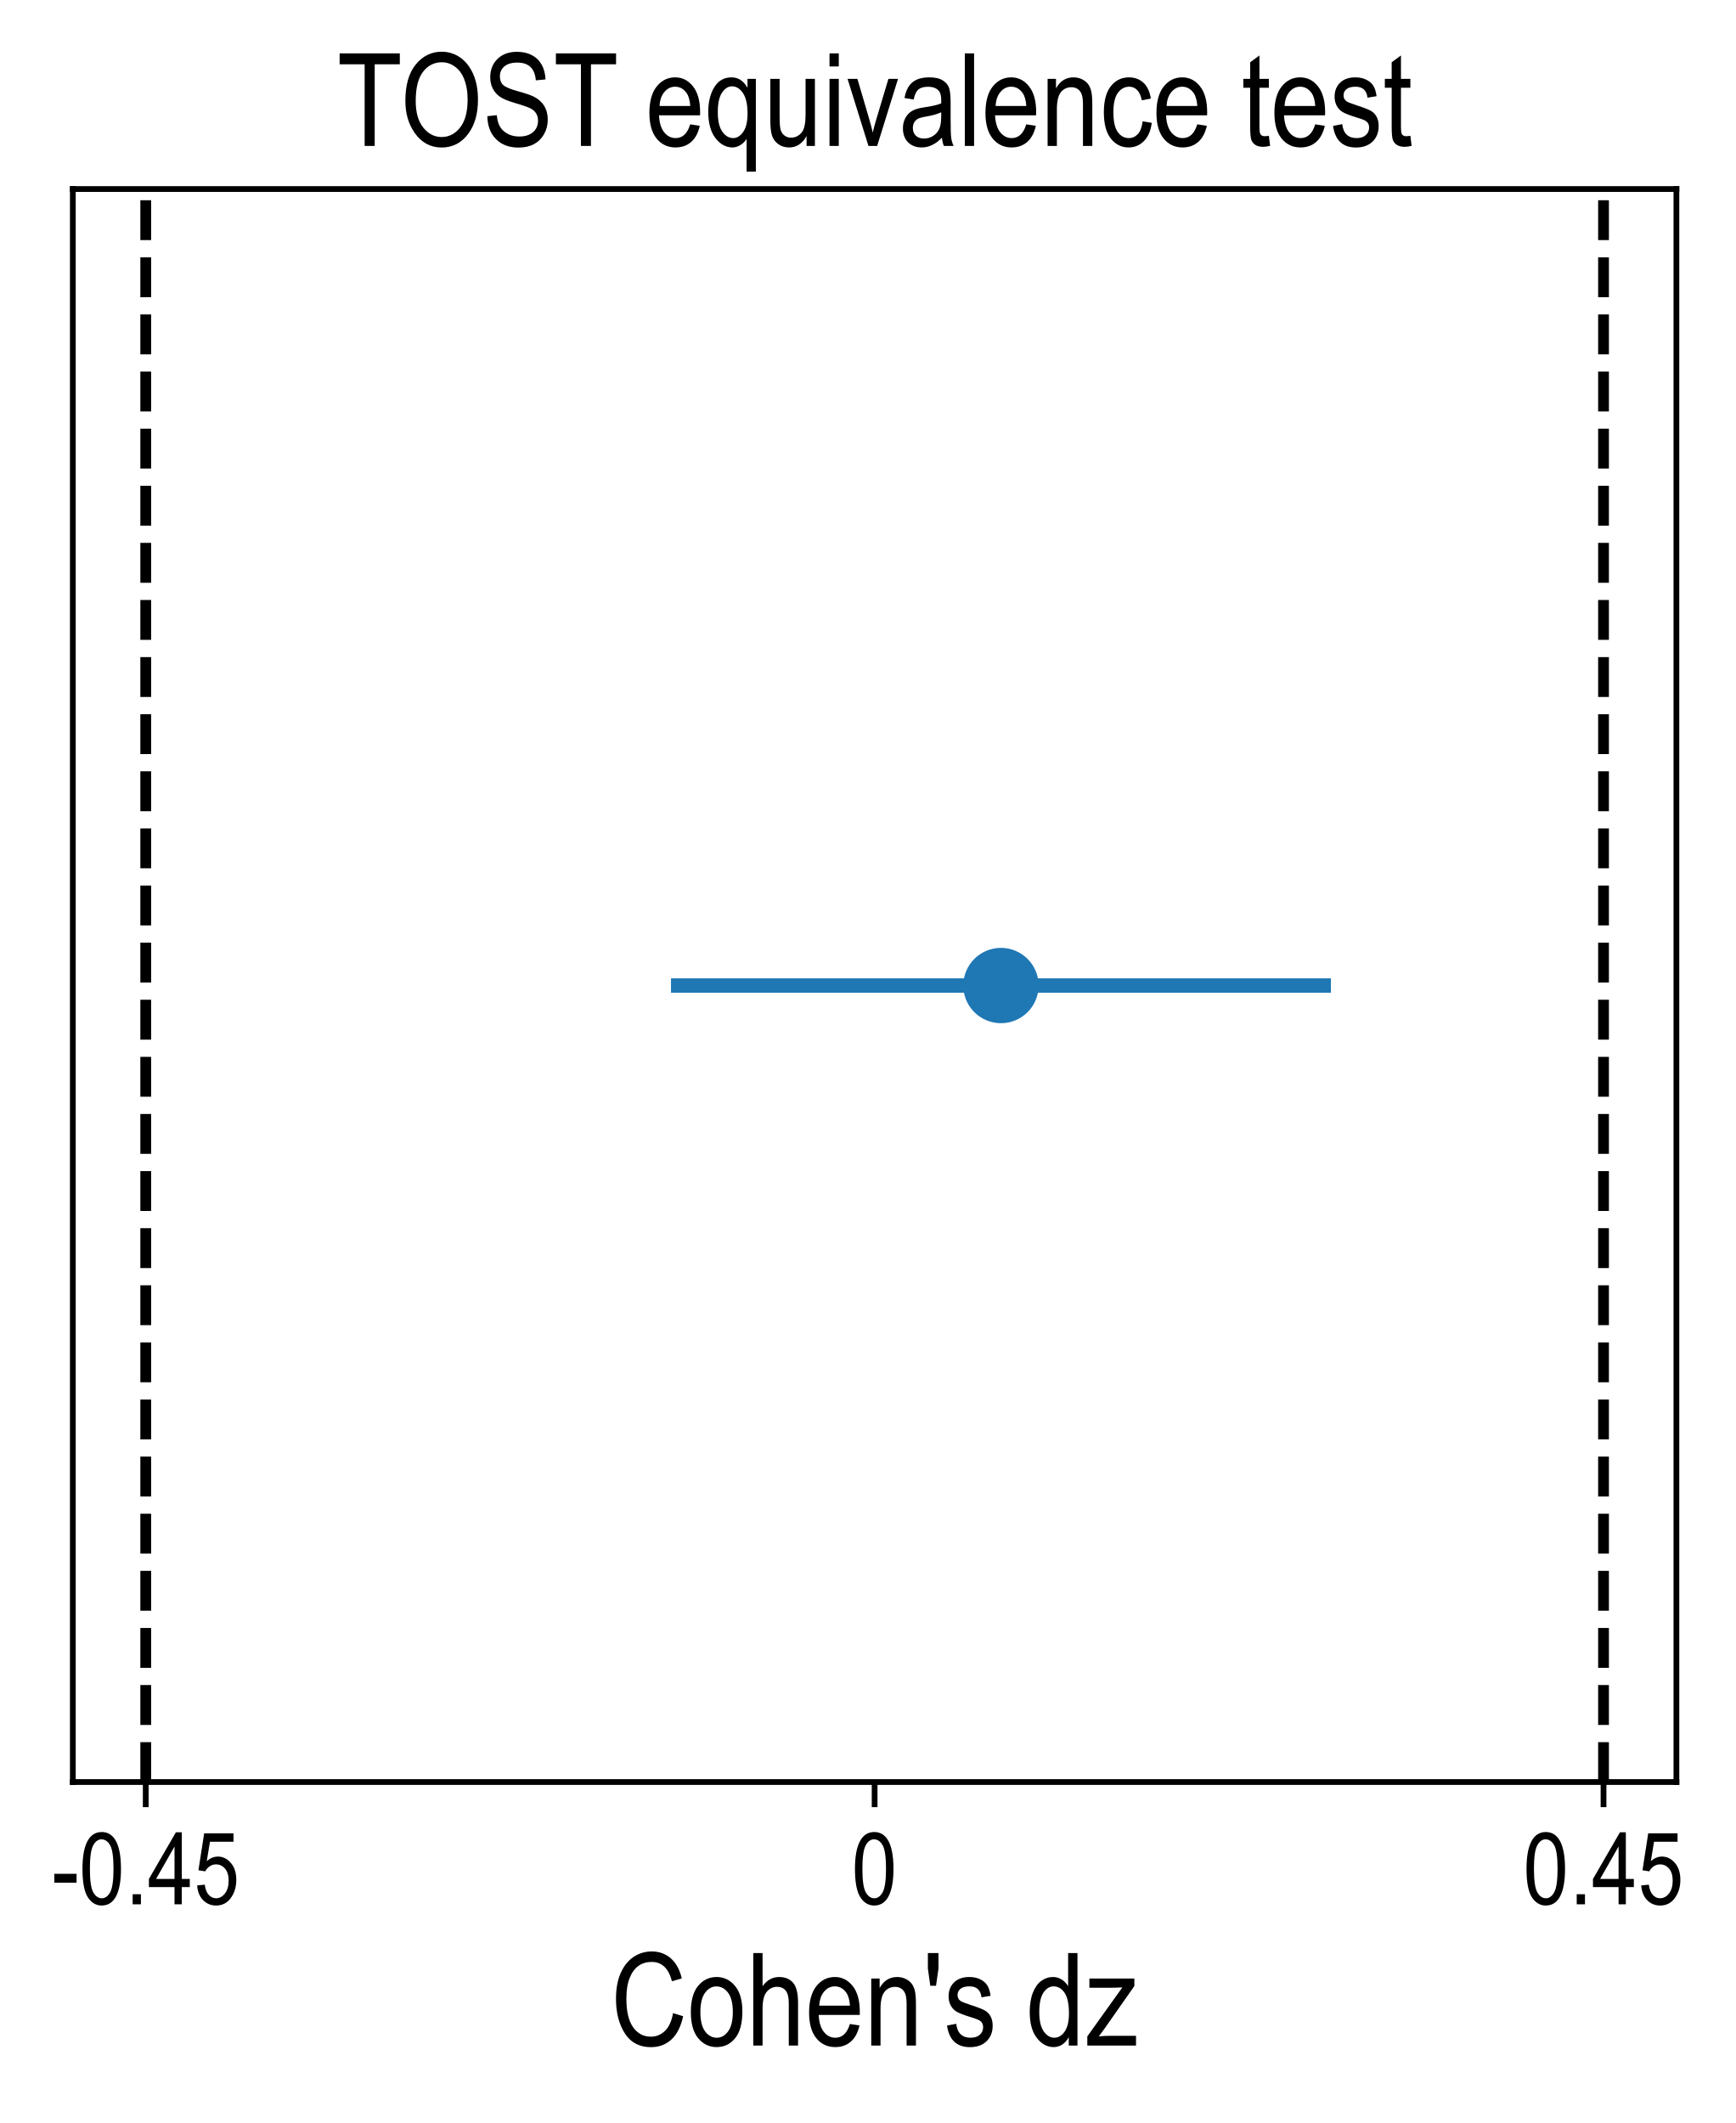
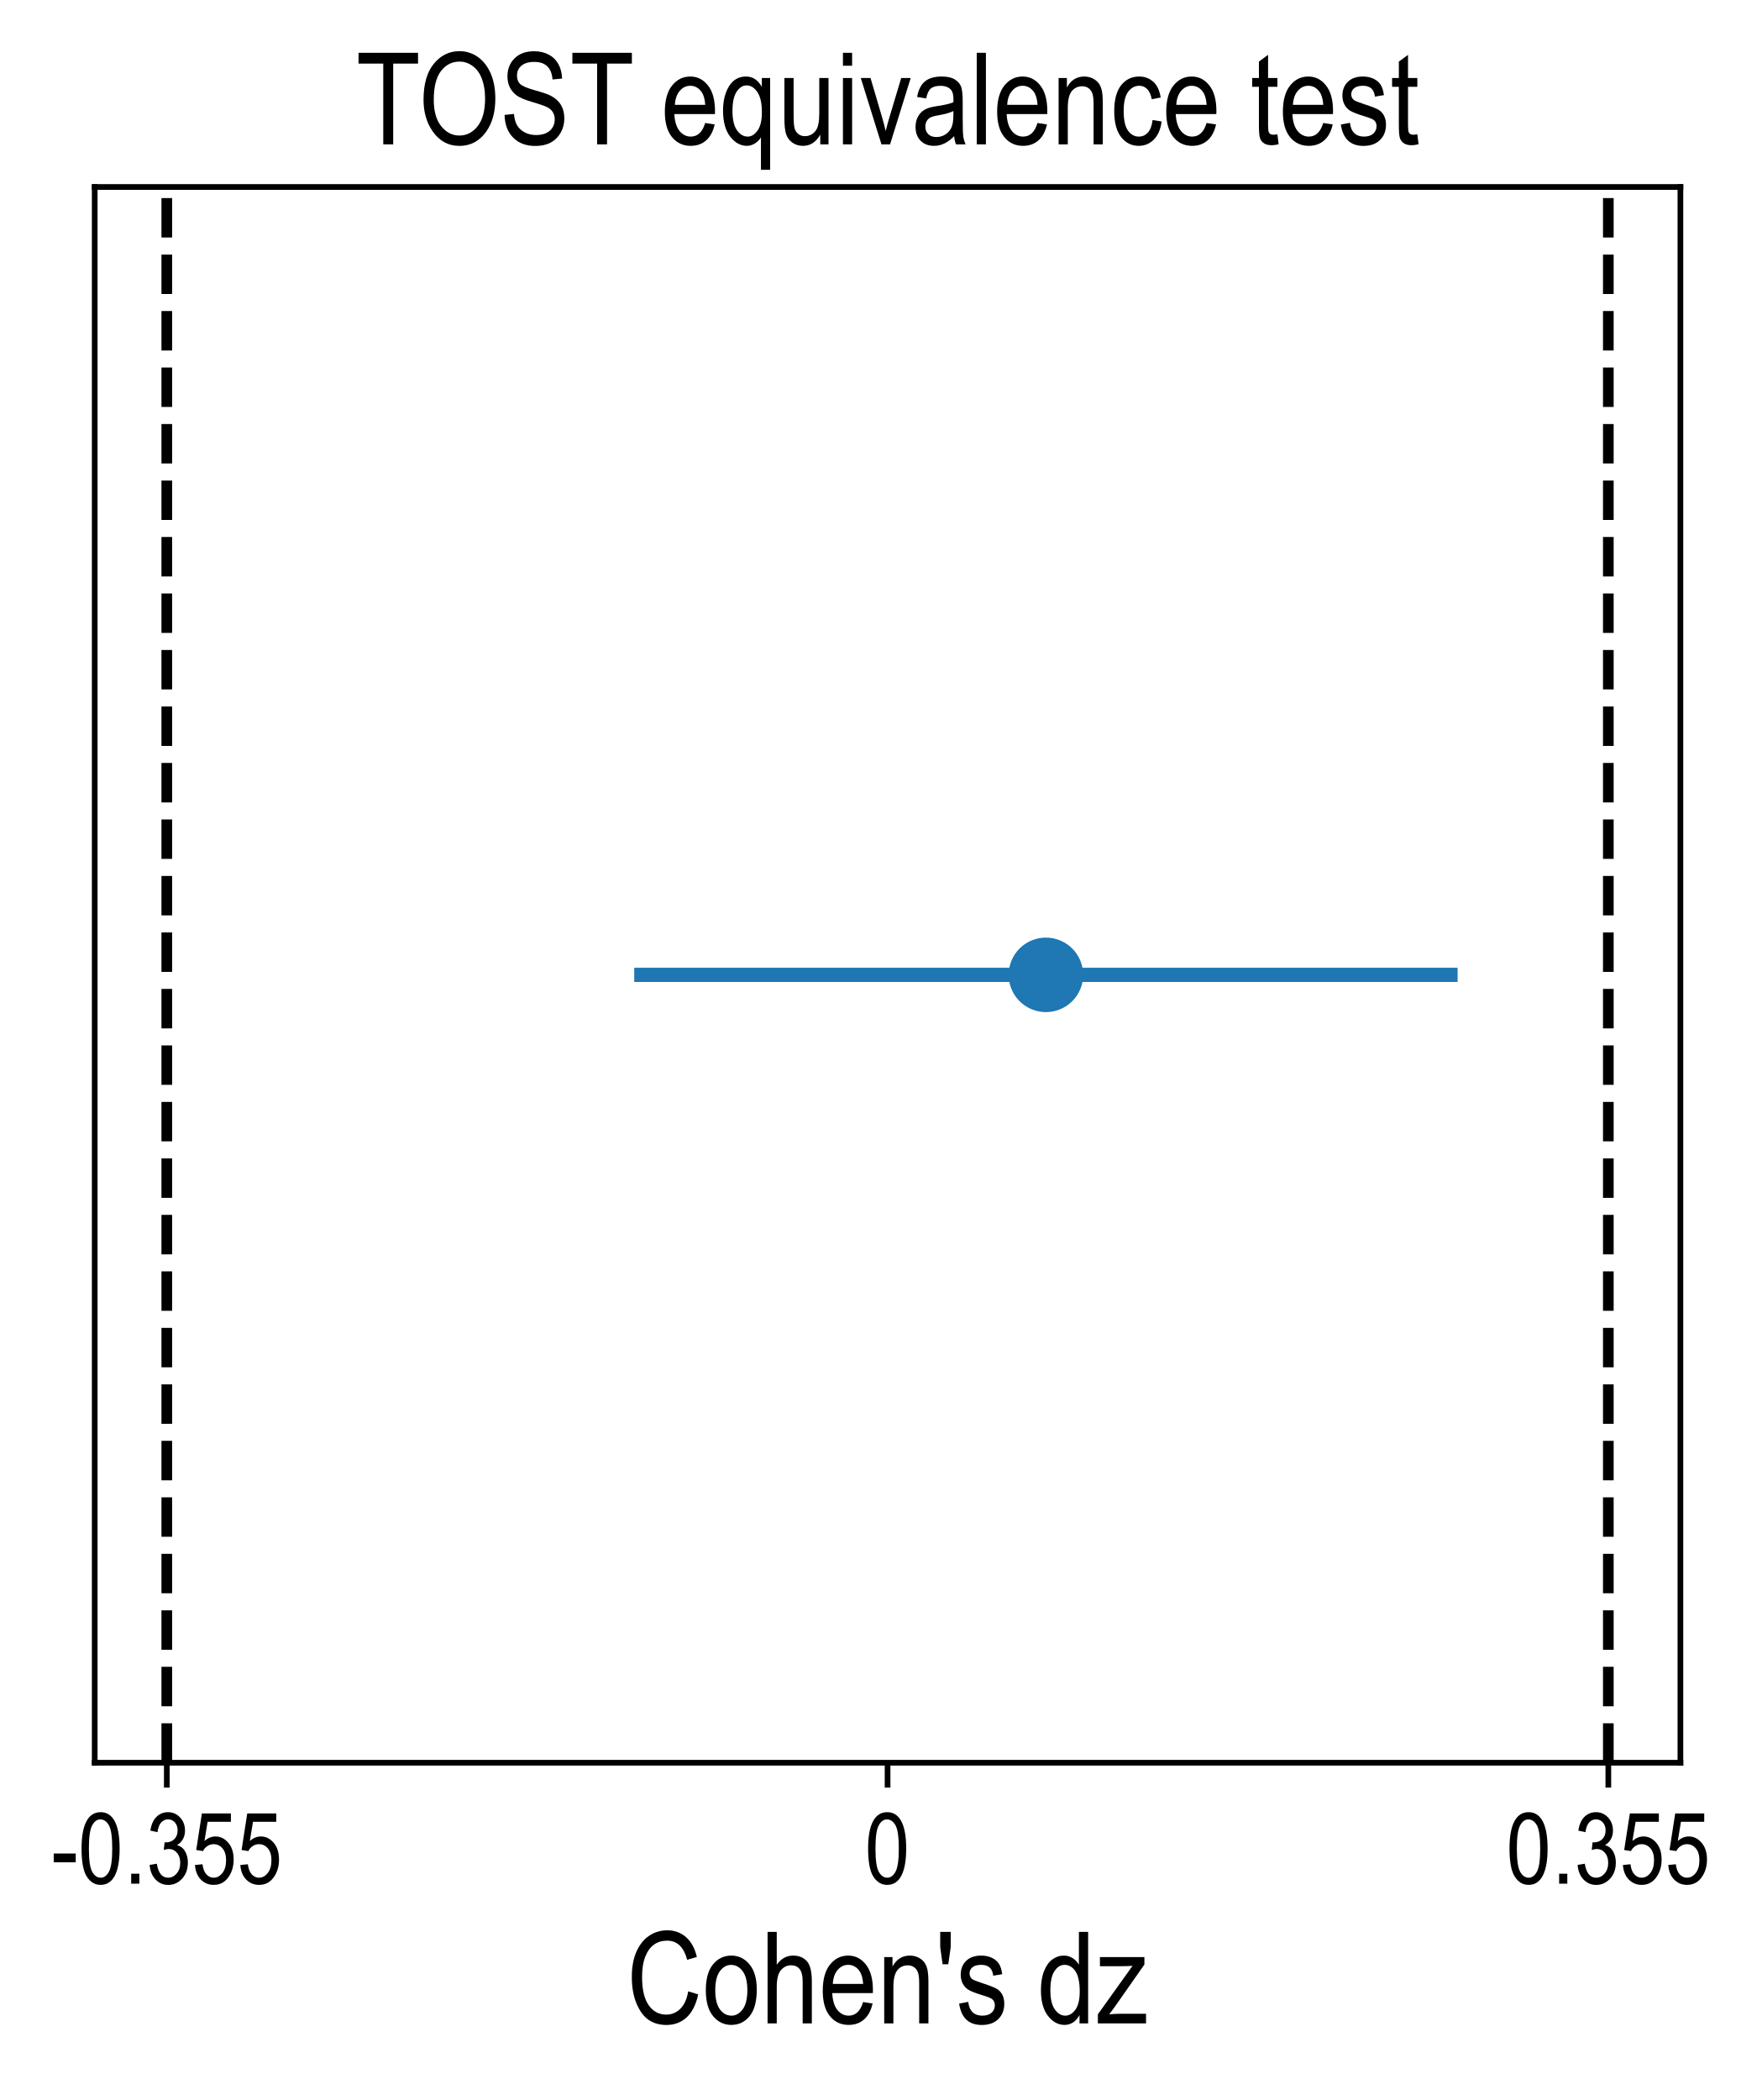
- <svg xmlns="http://www.w3.org/2000/svg" xmlns:xlink="http://www.w3.org/1999/xlink" width="241.567pt" height="295.54pt" viewBox="0 0 241.567 295.54" version="1.1">
+ <svg xmlns="http://www.w3.org/2000/svg" xmlns:xlink="http://www.w3.org/1999/xlink" width="247.953pt" height="295.54pt" viewBox="0 0 247.953 295.54" version="1.1">
  <defs>
    <style type="text/css">*{stroke-linejoin: round; stroke-linecap: butt}</style>
  </defs>
  <g id="figure_1">
    <g id="patch_1">
-       <path d="M 0 295.54  L 241.567 295.54  L 241.567 0  L 0 0  L 0 295.54  z " style="fill: none" />
+       <path d="M 0 295.54  L 247.953 295.54  L 247.953 0  L 0 0  L 0 295.54  z " style="fill: none" />
    </g>
    <g id="axes_1">
      <g id="patch_2">
-         <path d="M 10.139 248.075  L 233.339 248.075  L 233.339 26.315  L 10.139 26.315  L 10.139 248.075  z " style="fill: none" />
+         <path d="M 13.332 248.075  L 236.532 248.075  L 236.532 26.315  L 13.332 26.315  L 13.332 248.075  z " style="fill: none" />
      </g>
      <g id="PathCollection_1">
        <defs>
-           <path id="m9dd0ba5a72" d="M 0 4.743  C 1.258 4.743 2.465 4.244 3.354 3.354  C 4.244 2.465 4.743 1.258 4.743 0  C 4.743 -1.258 4.244 -2.465 3.354 -3.354  C 2.465 -4.244 1.258 -4.743 0 -4.743  C -1.258 -4.743 -2.465 -4.244 -3.354 -3.354  C -4.244 -2.465 -4.743 -1.258 -4.743 0  C -4.743 1.258 -4.244 2.465 -3.354 3.354  C -2.465 4.244 -1.258 4.743 0 4.743  z " style="stroke: #1f77b4" />
+           <path id="mdbf856e5d8" d="M 0 4.743  C 1.258 4.743 2.465 4.244 3.354 3.354  C 4.244 2.465 4.743 1.258 4.743 0  C 4.743 -1.258 4.244 -2.465 3.354 -3.354  C 2.465 -4.244 1.258 -4.743 0 -4.743  C -1.258 -4.743 -2.465 -4.244 -3.354 -3.354  C -4.244 -2.465 -4.743 -1.258 -4.743 0  C -4.743 1.258 -4.244 2.465 -3.354 3.354  C -2.465 4.244 -1.258 4.743 0 4.743  z " style="stroke: #1f77b4" />
        </defs>
-         <g clip-path="url(#pf9b8542881)">
-           <use xlink:href="#m9dd0ba5a72" x="139.323" y="137.195" style="fill: #1f77b4; stroke: #1f77b4" />
+         <g clip-path="url(#p5dc5d3795e)">
+           <use xlink:href="#mdbf856e5d8" x="147.221" y="137.195" style="fill: #1f77b4; stroke: #1f77b4" />
        </g>
      </g>
      <g id="matplotlib.axis_1">
        <g id="xtick_1">
          <g id="line2d_1">
            <defs>
-               <path id="m79d5c58ded" d="M 0 0  L 0 3.5  " style="stroke: #000000; stroke-width: 0.8" />
+               <path id="mc83c204195" d="M 0 0  L 0 3.5  " style="stroke: #000000; stroke-width: 0.8" />
            </defs>
            <g>
-               <use xlink:href="#m79d5c58ded" x="20.285" y="248.075" style="stroke: #000000; stroke-width: 0.8" />
+               <use xlink:href="#mc83c204195" x="23.477" y="248.075" style="stroke: #000000; stroke-width: 0.8" />
            </g>
          </g>
          <g id="text_1">
            <g transform="translate(7.2 265.0956) scale(0.14 -0.14)">
              <defs>
                <path id="ArialNarrow-2d" d="M 166 1375  L 166 1941  L 1581 1941  L 1581 1375  L 166 1375  z " transform="scale(0.015625)" />
                <path id="ArialNarrow-30" d="M 209 2259  Q 209 3413 520 4006  Q 831 4600 1438 4600  Q 1975 4600 2284 4119  Q 2659 3538 2659 2259  Q 2659 1113 2350 517  Q 2041 -78 1431 -78  Q 894 -78 551 447  Q 209 972 209 2259  z M 681 2259  Q 681 1144 895 764  Q 1109 384 1444 384  Q 1759 384 1971 768  Q 2184 1153 2184 2259  Q 2184 3378 1970 3756  Q 1756 4134 1416 4134  Q 1103 4134 892 3750  Q 681 3366 681 2259  z " transform="scale(0.015625)" />
                <path id="ArialNarrow-2e" d="M 484 0  L 484 641  L 1009 641  L 1009 0  L 484 0  z " transform="scale(0.015625)" />
-                 <path id="ArialNarrow-34" d="M 1688 0  L 1688 1097  L 59 1097  L 59 1613  L 1775 4581  L 2150 4581  L 2150 1613  L 2659 1613  L 2659 1097  L 2150 1097  L 2150 0  L 1688 0  z M 1688 1613  L 1688 3678  L 513 1613  L 1688 1613  z " transform="scale(0.015625)" />
+                 <path id="ArialNarrow-33" d="M 213 1209  L 675 1284  Q 819 384 1403 384  Q 1719 384 1950 651  Q 2181 919 2181 1344  Q 2181 1744 1968 1987  Q 1756 2231 1447 2231  Q 1316 2231 1122 2169  L 1175 2663  L 1247 2656  Q 1588 2656 1800 2865  Q 2013 3075 2013 3425  Q 2013 3747 1834 3942  Q 1656 4138 1400 4138  Q 1134 4138 951 3933  Q 769 3728 719 3313  L 259 3413  Q 347 4000 653 4300  Q 959 4600 1394 4600  Q 1850 4600 2169 4262  Q 2488 3925 2488 3413  Q 2488 3100 2352 2859  Q 2216 2619 1972 2481  Q 2197 2419 2344 2275  Q 2491 2131 2581 1890  Q 2672 1650 2672 1353  Q 2672 722 2300 320  Q 1928 -81 1409 -81  Q 928 -81 593 269  Q 259 619 213 1209  z " transform="scale(0.015625)" />
                <path id="ArialNarrow-35" d="M 209 1200  L 694 1250  Q 750 813 948 598  Q 1147 384 1409 384  Q 1738 384 1975 686  Q 2213 988 2213 1509  Q 2213 2000 1983 2270  Q 1753 2541 1406 2541  Q 1197 2541 1014 2423  Q 831 2306 725 2097  L 291 2166  L 656 4519  L 2522 4519  L 2522 3981  L 1025 3981  L 822 2750  Q 1156 3038 1531 3038  Q 2003 3038 2351 2636  Q 2700 2234 2700 1553  Q 2700 881 2351 401  Q 2003 -78 1416 -78  Q 928 -78 592 261  Q 256 600 209 1200  z " transform="scale(0.015625)" />
              </defs>
              <use xlink:href="#ArialNarrow-2d" />
              <use xlink:href="#ArialNarrow-30" transform="translate(27.29492 0)" />
              <use xlink:href="#ArialNarrow-2e" transform="translate(72.90039 0)" />
-               <use xlink:href="#ArialNarrow-34" transform="translate(95.70312 0)" />
+               <use xlink:href="#ArialNarrow-33" transform="translate(95.70312 0)" />
              <use xlink:href="#ArialNarrow-35" transform="translate(141.3086 0)" />
+               <use xlink:href="#ArialNarrow-35" transform="translate(186.9141 0)" />
            </g>
          </g>
        </g>
        <g id="xtick_2">
          <g id="line2d_2">
            <g>
-               <use xlink:href="#m79d5c58ded" x="121.739" y="248.075" style="stroke: #000000; stroke-width: 0.8" />
+               <use xlink:href="#mc83c204195" x="124.932" y="248.075" style="stroke: #000000; stroke-width: 0.8" />
            </g>
          </g>
          <g id="text_2">
-             <g transform="translate(118.5464 265.0956) scale(0.14 -0.14)">
+             <g transform="translate(121.7391 265.0956) scale(0.14 -0.14)">
              <use xlink:href="#ArialNarrow-30" />
            </g>
          </g>
        </g>
        <g id="xtick_3">
          <g id="line2d_3">
            <g>
-               <use xlink:href="#m79d5c58ded" x="223.194" y="248.075" style="stroke: #000000; stroke-width: 0.8" />
+               <use xlink:href="#mc83c204195" x="226.386" y="248.075" style="stroke: #000000; stroke-width: 0.8" />
            </g>
          </g>
          <g id="text_3">
            <g transform="translate(212.0199 265.0956) scale(0.14 -0.14)">
              <use xlink:href="#ArialNarrow-30" />
              <use xlink:href="#ArialNarrow-2e" transform="translate(45.60547 0)" />
-               <use xlink:href="#ArialNarrow-34" transform="translate(68.4082 0)" />
+               <use xlink:href="#ArialNarrow-33" transform="translate(68.4082 0)" />
              <use xlink:href="#ArialNarrow-35" transform="translate(114.0137 0)" />
+               <use xlink:href="#ArialNarrow-35" transform="translate(159.6191 0)" />
            </g>
          </g>
        </g>
        <g id="text_4">
-           <g transform="translate(85.03876 284.7622) scale(0.18 -0.18)">
+           <g transform="translate(88.23142 284.7622) scale(0.18 -0.18)">
            <defs>
              <path id="ArialNarrow-43" d="M 3072 1606  L 3572 1453  Q 3406 681 2992 301  Q 2578 -78 1984 -78  Q 1463 -78 1092 176  Q 722 431 486 993  Q 250 1556 250 2322  Q 250 3078 486 3601  Q 722 4125 1125 4392  Q 1528 4659 2025 4659  Q 2569 4659 2959 4320  Q 3350 3981 3506 3325  L 3019 3184  Q 2769 4141 2016 4141  Q 1641 4141 1366 3948  Q 1091 3756 927 3350  Q 763 2944 763 2322  Q 763 1381 1094 911  Q 1425 441 1975 441  Q 2381 441 2676 730  Q 2972 1019 3072 1606  z " transform="scale(0.015625)" />
              <path id="ArialNarrow-6f" d="M 166 1659  Q 166 2519 527 2956  Q 888 3394 1441 3394  Q 1984 3394 2350 2956  Q 2716 2519 2716 1694  Q 2716 800 2356 362  Q 1997 -75 1441 -75  Q 894 -75 530 364  Q 166 803 166 1659  z M 638 1659  Q 638 1016 872 702  Q 1106 388 1453 388  Q 1778 388 2011 705  Q 2244 1022 2244 1659  Q 2244 2300 2009 2614  Q 1775 2928 1428 2928  Q 1100 2928 869 2612  Q 638 2297 638 1659  z " transform="scale(0.015625)" />
              <path id="ArialNarrow-68" d="M 338 0  L 338 4581  L 797 4581  L 797 2938  Q 959 3166 1164 3280  Q 1369 3394 1616 3394  Q 2050 3394 2301 3117  Q 2553 2841 2553 2103  L 2553 0  L 2094 0  L 2094 2103  Q 2094 2534 1941 2721  Q 1788 2909 1519 2909  Q 1219 2909 1008 2668  Q 797 2428 797 1816  L 797 0  L 338 0  z " transform="scale(0.015625)" />
              <path id="ArialNarrow-65" d="M 2200 1069  L 2675 997  Q 2556 466 2245 195  Q 1934 -75 1475 -75  Q 897 -75 539 364  Q 181 803 181 1631  Q 181 2491 542 2942  Q 903 3394 1456 3394  Q 1984 3394 2337 2950  Q 2691 2506 2691 1666  L 2688 1516  L 656 1516  Q 684 956 915 672  Q 1147 388 1478 388  Q 1997 388 2200 1069  z M 684 1978  L 2203 1978  Q 2172 2409 2019 2622  Q 1797 2931 1453 2931  Q 1144 2931 925 2673  Q 706 2416 684 1978  z " transform="scale(0.015625)" />
              <path id="ArialNarrow-6e" d="M 338 0  L 338 3319  L 753 3319  L 753 2847  Q 903 3122 1120 3258  Q 1338 3394 1619 3394  Q 1838 3394 2023 3308  Q 2209 3222 2323 3083  Q 2438 2944 2494 2722  Q 2550 2500 2550 2041  L 2550 0  L 2088 0  L 2088 2019  Q 2088 2384 2025 2553  Q 1963 2722 1830 2814  Q 1697 2906 1522 2906  Q 1191 2906 994 2659  Q 797 2413 797 1813  L 797 0  L 338 0  z " transform="scale(0.015625)" />
              <path id="ArialNarrow-27" d="M 341 2959  L 222 3816  L 222 4581  L 747 4581  L 747 3816  L 625 2959  L 341 2959  z " transform="scale(0.015625)" />
              <path id="ArialNarrow-73" d="M 163 991  L 619 1078  Q 659 728 840 558  Q 1022 388 1322 388  Q 1622 388 1786 536  Q 1950 684 1950 913  Q 1950 1109 1809 1219  Q 1713 1294 1341 1406  Q 803 1572 622 1687  Q 441 1803 341 1997  Q 241 2191 241 2438  Q 241 2863 512 3128  Q 784 3394 1266 3394  Q 1569 3394 1798 3284  Q 2028 3175 2150 2990  Q 2272 2806 2319 2463  L 1869 2388  Q 1806 2931 1278 2931  Q 978 2931 831 2811  Q 684 2691 684 2503  Q 684 2319 825 2213  Q 909 2150 1325 2013  Q 1897 1828 2065 1720  Q 2234 1613 2328 1427  Q 2422 1241 2422 984  Q 2422 509 2120 215  Q 1819 -78 1297 -78  Q 319 -78 163 991  z " transform="scale(0.015625)" />
              <path id="ArialNarrow-20" transform="scale(0.015625)" />
              <path id="ArialNarrow-64" d="M 2103 0  L 2103 419  Q 1978 178 1781 51  Q 1584 -75 1356 -75  Q 875 -75 523 379  Q 172 834 172 1659  Q 172 2225 328 2619  Q 484 3013 745 3203  Q 1006 3394 1325 3394  Q 1553 3394 1748 3273  Q 1944 3153 2072 2938  L 2072 4581  L 2534 4581  L 2534 0  L 2103 0  z M 644 1656  Q 644 1013 867 700  Q 1091 388 1388 388  Q 1681 388 1897 688  Q 2113 988 2113 1594  Q 2113 2291 1897 2611  Q 1681 2931 1353 2931  Q 1063 2931 853 2623  Q 644 2316 644 1656  z " transform="scale(0.015625)" />
              <path id="ArialNarrow-7a" d="M 103 0  L 103 456  L 1838 2881  Q 1541 2863 1316 2863  L 206 2863  L 206 3319  L 2431 3319  L 2431 2947  L 956 841  L 672 456  Q 981 484 1253 484  L 2513 484  L 2513 0  L 103 0  z " transform="scale(0.015625)" />
            </defs>
            <use xlink:href="#ArialNarrow-43" />
            <use xlink:href="#ArialNarrow-6f" transform="translate(59.17969 0)" />
            <use xlink:href="#ArialNarrow-68" transform="translate(104.7852 0)" />
            <use xlink:href="#ArialNarrow-65" transform="translate(150.3906 0)" />
            <use xlink:href="#ArialNarrow-6e" transform="translate(195.9961 0)" />
            <use xlink:href="#ArialNarrow-27" transform="translate(241.6016 0)" />
            <use xlink:href="#ArialNarrow-73" transform="translate(257.3242 0)" />
            <use xlink:href="#ArialNarrow-20" transform="translate(298.3398 0)" />
            <use xlink:href="#ArialNarrow-64" transform="translate(321.1426 0)" />
            <use xlink:href="#ArialNarrow-7a" transform="translate(366.748 0)" />
          </g>
        </g>
      </g>
      <g id="matplotlib.axis_2" />
      <g id="line2d_4">
-         <path d="M 94.396 137.195  L 184.25 137.195  " clip-path="url(#pf9b8542881)" style="fill: none; stroke: #1f77b4; stroke-width: 2; stroke-linecap: square" />
+         <path d="M 90.272 137.195  L 204.171 137.195  " clip-path="url(#p5dc5d3795e)" style="fill: none; stroke: #1f77b4; stroke-width: 2; stroke-linecap: square" />
      </g>
      <g id="line2d_5">
-         <path d="M 20.285 248.075  L 20.285 26.315  " clip-path="url(#pf9b8542881)" style="fill: none; stroke-dasharray: 5.55,2.4; stroke-dashoffset: 0; stroke: #000000; stroke-width: 1.5" />
+         <path d="M 23.477 248.075  L 23.477 26.315  " clip-path="url(#p5dc5d3795e)" style="fill: none; stroke-dasharray: 5.55,2.4; stroke-dashoffset: 0; stroke: #000000; stroke-width: 1.5" />
      </g>
      <g id="line2d_6">
-         <path d="M 223.194 248.075  L 223.194 26.315  " clip-path="url(#pf9b8542881)" style="fill: none; stroke-dasharray: 5.55,2.4; stroke-dashoffset: 0; stroke: #000000; stroke-width: 1.5" />
+         <path d="M 226.386 248.075  L 226.386 26.315  " clip-path="url(#p5dc5d3795e)" style="fill: none; stroke-dasharray: 5.55,2.4; stroke-dashoffset: 0; stroke: #000000; stroke-width: 1.5" />
      </g>
      <g id="patch_3">
-         <path d="M 10.139 248.075  L 10.139 26.315  " style="fill: none; stroke: #000000; stroke-width: 0.8; stroke-linejoin: miter; stroke-linecap: square" />
+         <path d="M 13.332 248.075  L 13.332 26.315  " style="fill: none; stroke: #000000; stroke-width: 0.8; stroke-linejoin: miter; stroke-linecap: square" />
      </g>
      <g id="patch_4">
-         <path d="M 233.339 248.075  L 233.339 26.315  " style="fill: none; stroke: #000000; stroke-width: 0.8; stroke-linejoin: miter; stroke-linecap: square" />
+         <path d="M 236.532 248.075  L 236.532 26.315  " style="fill: none; stroke: #000000; stroke-width: 0.8; stroke-linejoin: miter; stroke-linecap: square" />
      </g>
      <g id="patch_5">
-         <path d="M 10.139 248.075  L 233.339 248.075  " style="fill: none; stroke: #000000; stroke-width: 0.8; stroke-linejoin: miter; stroke-linecap: square" />
+         <path d="M 13.332 248.075  L 236.532 248.075  " style="fill: none; stroke: #000000; stroke-width: 0.8; stroke-linejoin: miter; stroke-linecap: square" />
      </g>
      <g id="patch_6">
-         <path d="M 10.139 26.315  L 233.339 26.315  " style="fill: none; stroke: #000000; stroke-width: 0.8; stroke-linejoin: miter; stroke-linecap: square" />
+         <path d="M 13.332 26.315  L 236.532 26.315  " style="fill: none; stroke: #000000; stroke-width: 0.8; stroke-linejoin: miter; stroke-linecap: square" />
      </g>
      <g id="text_5">
-         <g transform="translate(46.90548 20.31469) scale(0.18 -0.18)">
+         <g transform="translate(50.09814 20.31469) scale(0.18 -0.18)">
          <defs>
            <path id="ArialNarrow-54" d="M 1369 0  L 1369 4041  L 131 4041  L 131 4581  L 3109 4581  L 3109 4041  L 1866 4041  L 1866 0  L 1369 0  z " transform="scale(0.015625)" />
            <path id="ArialNarrow-4f" d="M 266 2231  Q 266 3403 781 4033  Q 1297 4663 2066 4663  Q 2563 4663 2972 4381  Q 3381 4100 3620 3564  Q 3859 3028 3859 2288  Q 3859 1269 3397 628  Q 2888 -78 2063 -78  Q 1231 -78 725 647  Q 266 1303 266 2231  z M 778 2222  Q 778 1375 1151 908  Q 1525 441 2059 441  Q 2606 441 2976 912  Q 3347 1384 3347 2300  Q 3347 2891 3156 3356  Q 3009 3713 2714 3927  Q 2419 4141 2069 4141  Q 1506 4141 1142 3672  Q 778 3203 778 2222  z " transform="scale(0.015625)" />
            <path id="ArialNarrow-53" d="M 238 1472  L 706 1522  Q 744 1144 876 933  Q 1009 722 1256 594  Q 1503 466 1813 466  Q 2256 466 2501 683  Q 2747 900 2747 1247  Q 2747 1450 2658 1601  Q 2569 1753 2389 1850  Q 2209 1947 1613 2122  Q 1081 2278 856 2437  Q 631 2597 506 2842  Q 381 3088 381 3397  Q 381 3953 740 4306  Q 1100 4659 1709 4659  Q 2128 4659 2442 4493  Q 2756 4328 2929 4018  Q 3103 3709 3116 3291  L 2638 3247  Q 2600 3694 2370 3909  Q 2141 4125 1725 4125  Q 1303 4125 1081 3936  Q 859 3747 859 3447  Q 859 3169 1022 3016  Q 1184 2863 1753 2706  Q 2309 2553 2534 2441  Q 2878 2266 3053 1980  Q 3228 1694 3228 1297  Q 3228 903 3043 579  Q 2859 256 2542 87  Q 2225 -81 1778 -81  Q 1081 -81 667 337  Q 253 756 238 1472  z " transform="scale(0.015625)" />
            <path id="ArialNarrow-71" d="M 2072 -1272  L 2072 353  Q 1963 163 1767 44  Q 1572 -75 1375 -75  Q 888 -75 531 387  Q 175 850 175 1691  Q 175 2422 475 2908  Q 775 3394 1325 3394  Q 1578 3394 1775 3264  Q 1972 3134 2116 2875  L 2116 3319  L 2531 3319  L 2531 -1272  L 2072 -1272  z M 647 1669  Q 647 1022 872 705  Q 1097 388 1409 388  Q 1688 388 1903 692  Q 2119 997 2119 1600  Q 2119 2284 1892 2617  Q 1666 2950 1353 2950  Q 1069 2950 858 2639  Q 647 2328 647 1669  z " transform="scale(0.015625)" />
            <path id="ArialNarrow-75" d="M 2122 0  L 2122 488  Q 1963 206 1747 65  Q 1531 -75 1259 -75  Q 938 -75 709 98  Q 481 272 404 537  Q 328 803 328 1263  L 328 3319  L 788 3319  L 788 1478  Q 788 966 839 792  Q 891 619 1030 514  Q 1169 409 1347 409  Q 1678 409 1891 681  Q 2072 916 2072 1541  L 2072 3319  L 2534 3319  L 2534 0  L 2122 0  z " transform="scale(0.015625)" />
            <path id="ArialNarrow-69" d="M 338 3934  L 338 4581  L 797 4581  L 797 3934  L 338 3934  z M 338 0  L 338 3319  L 797 3319  L 797 0  L 338 0  z " transform="scale(0.015625)" />
            <path id="ArialNarrow-76" d="M 1100 0  L 66 3319  L 553 3319  L 1138 1331  Q 1238 994 1313 663  Q 1372 925 1481 1294  L 2088 3319  L 2563 3319  L 1531 0  L 1100 0  z " transform="scale(0.015625)" />
            <path id="ArialNarrow-61" d="M 2113 409  Q 1881 169 1631 47  Q 1381 -75 1113 -75  Q 688 -75 434 181  Q 181 438 181 872  Q 181 1159 300 1381  Q 419 1603 625 1728  Q 831 1853 1250 1913  Q 1813 1994 2075 2106  L 2078 2250  Q 2078 2591 1956 2728  Q 1784 2928 1428 2928  Q 1106 2928 947 2795  Q 788 2663 713 2297  L 259 2372  Q 356 2906 651 3150  Q 947 3394 1497 3394  Q 1925 3394 2169 3233  Q 2413 3072 2477 2834  Q 2541 2597 2541 2141  L 2541 1391  Q 2541 603 2570 398  Q 2600 194 2688 0  L 2206 0  Q 2134 172 2113 409  z M 2075 1666  Q 1822 1541 1322 1453  Q 1031 1403 915 1339  Q 800 1275 736 1158  Q 672 1041 672 888  Q 672 650 819 508  Q 966 366 1225 366  Q 1472 366 1673 494  Q 1875 622 1975 836  Q 2075 1050 2075 1459  L 2075 1666  z " transform="scale(0.015625)" />
            <path id="ArialNarrow-6c" d="M 325 0  L 325 4581  L 784 4581  L 784 0  L 325 0  z " transform="scale(0.015625)" />
            <path id="ArialNarrow-63" d="M 2122 1216  L 2575 1144  Q 2497 550 2183 237  Q 1869 -75 1428 -75  Q 894 -75 548 364  Q 203 803 203 1663  Q 203 2528 551 2961  Q 900 3394 1447 3394  Q 1869 3394 2158 3131  Q 2447 2869 2528 2344  L 2081 2259  Q 2016 2597 1853 2764  Q 1691 2931 1463 2931  Q 1122 2931 898 2629  Q 675 2328 675 1672  Q 675 994 889 691  Q 1103 388 1438 388  Q 1700 388 1886 589  Q 2072 791 2122 1216  z " transform="scale(0.015625)" />
            <path id="ArialNarrow-74" d="M 1366 503  L 1428 6  Q 1238 -44 1084 -44  Q 844 -44 697 51  Q 550 147 495 312  Q 441 478 441 972  L 441 2881  L 103 2881  L 103 3319  L 441 3319  L 441 4141  L 900 4478  L 900 3319  L 1366 3319  L 1366 2881  L 900 2881  L 900 941  Q 900 672 941 594  Q 1000 481 1163 481  Q 1241 481 1366 503  z " transform="scale(0.015625)" />
          </defs>
          <use xlink:href="#ArialNarrow-54" />
          <use xlink:href="#ArialNarrow-4f" transform="translate(48.72266 0)" />
          <use xlink:href="#ArialNarrow-53" transform="translate(112.541 0)" />
          <use xlink:href="#ArialNarrow-54" transform="translate(167.2285 0)" />
          <use xlink:href="#ArialNarrow-20" transform="translate(215.9512 0)" />
          <use xlink:href="#ArialNarrow-65" transform="translate(238.7539 0)" />
          <use xlink:href="#ArialNarrow-71" transform="translate(284.3594 0)" />
          <use xlink:href="#ArialNarrow-75" transform="translate(329.9648 0)" />
          <use xlink:href="#ArialNarrow-69" transform="translate(375.5703 0)" />
          <use xlink:href="#ArialNarrow-76" transform="translate(393.7832 0)" />
          <use xlink:href="#ArialNarrow-61" transform="translate(434.7988 0)" />
          <use xlink:href="#ArialNarrow-6c" transform="translate(480.4043 0)" />
          <use xlink:href="#ArialNarrow-65" transform="translate(498.6172 0)" />
          <use xlink:href="#ArialNarrow-6e" transform="translate(544.2227 0)" />
          <use xlink:href="#ArialNarrow-63" transform="translate(589.8281 0)" />
          <use xlink:href="#ArialNarrow-65" transform="translate(630.8438 0)" />
          <use xlink:href="#ArialNarrow-20" transform="translate(676.4492 0)" />
          <use xlink:href="#ArialNarrow-74" transform="translate(699.252 0)" />
          <use xlink:href="#ArialNarrow-65" transform="translate(722.0547 0)" />
          <use xlink:href="#ArialNarrow-73" transform="translate(767.6602 0)" />
          <use xlink:href="#ArialNarrow-74" transform="translate(808.6758 0)" />
        </g>
      </g>
    </g>
  </g>
  <defs>
-     <clipPath id="pf9b8542881">
-       <rect x="10.139" y="26.315" width="223.2" height="221.76" />
+     <clipPath id="p5dc5d3795e">
+       <rect x="13.332" y="26.315" width="223.2" height="221.76" />
    </clipPath>
  </defs>
</svg>
